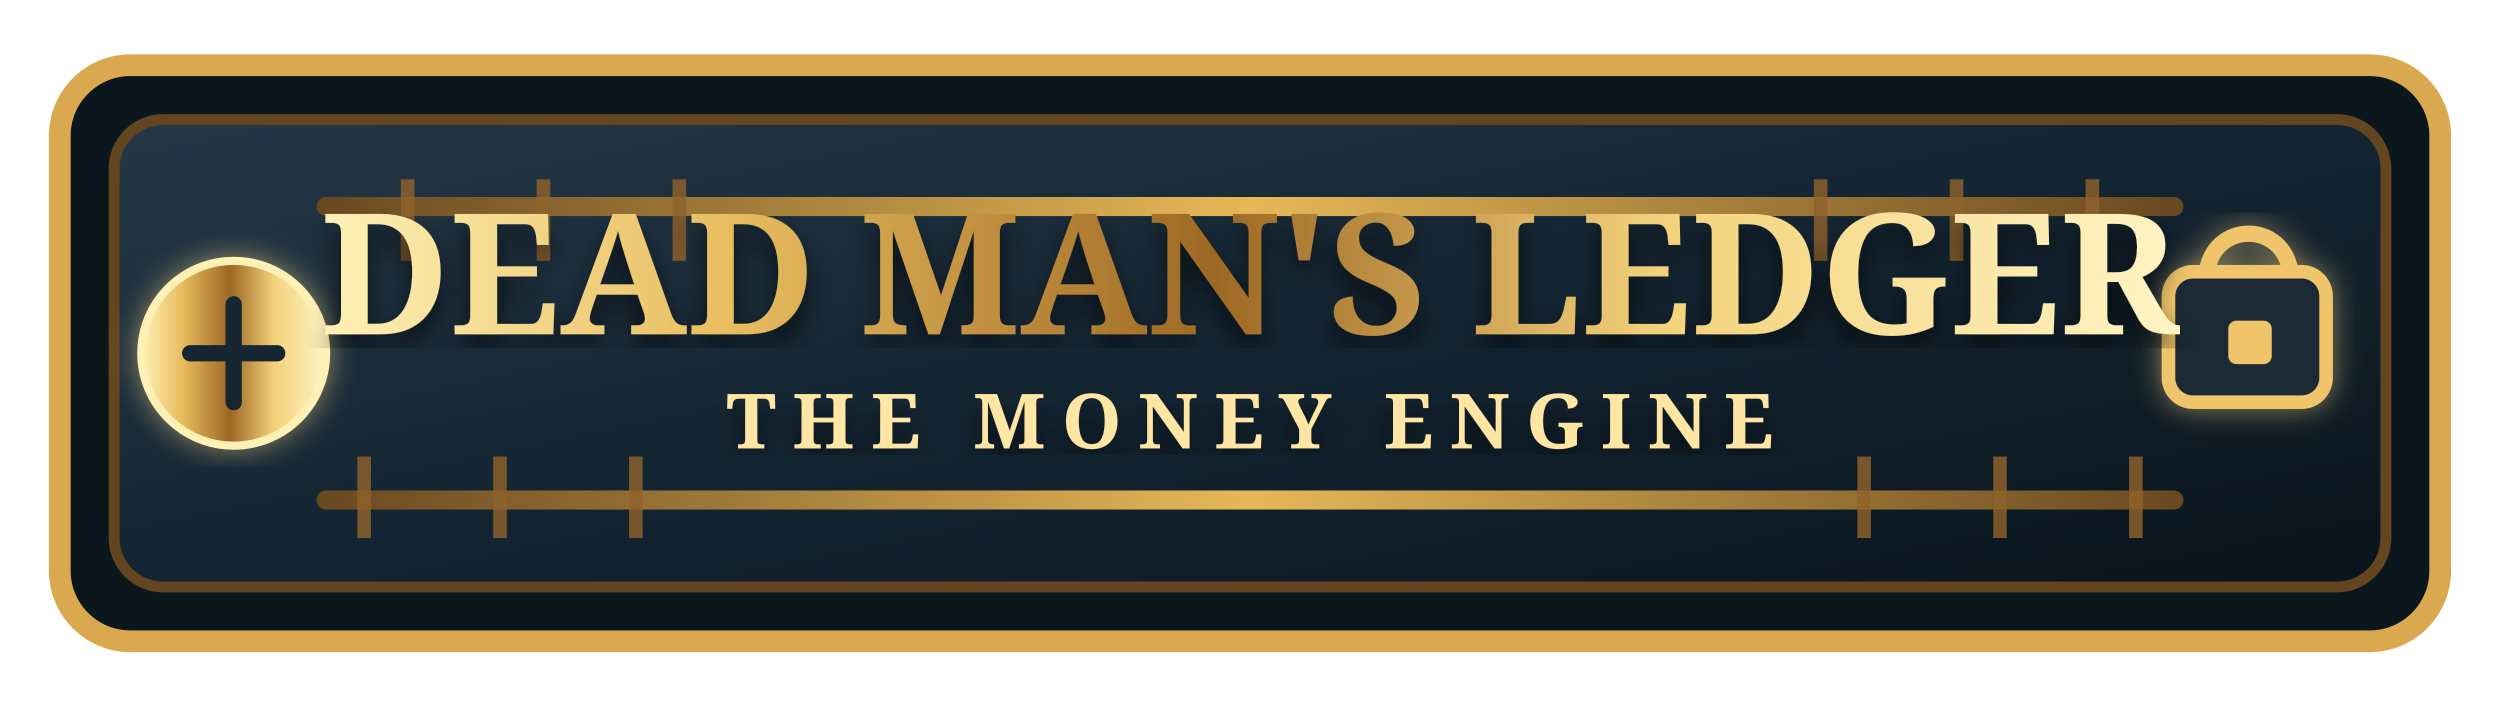
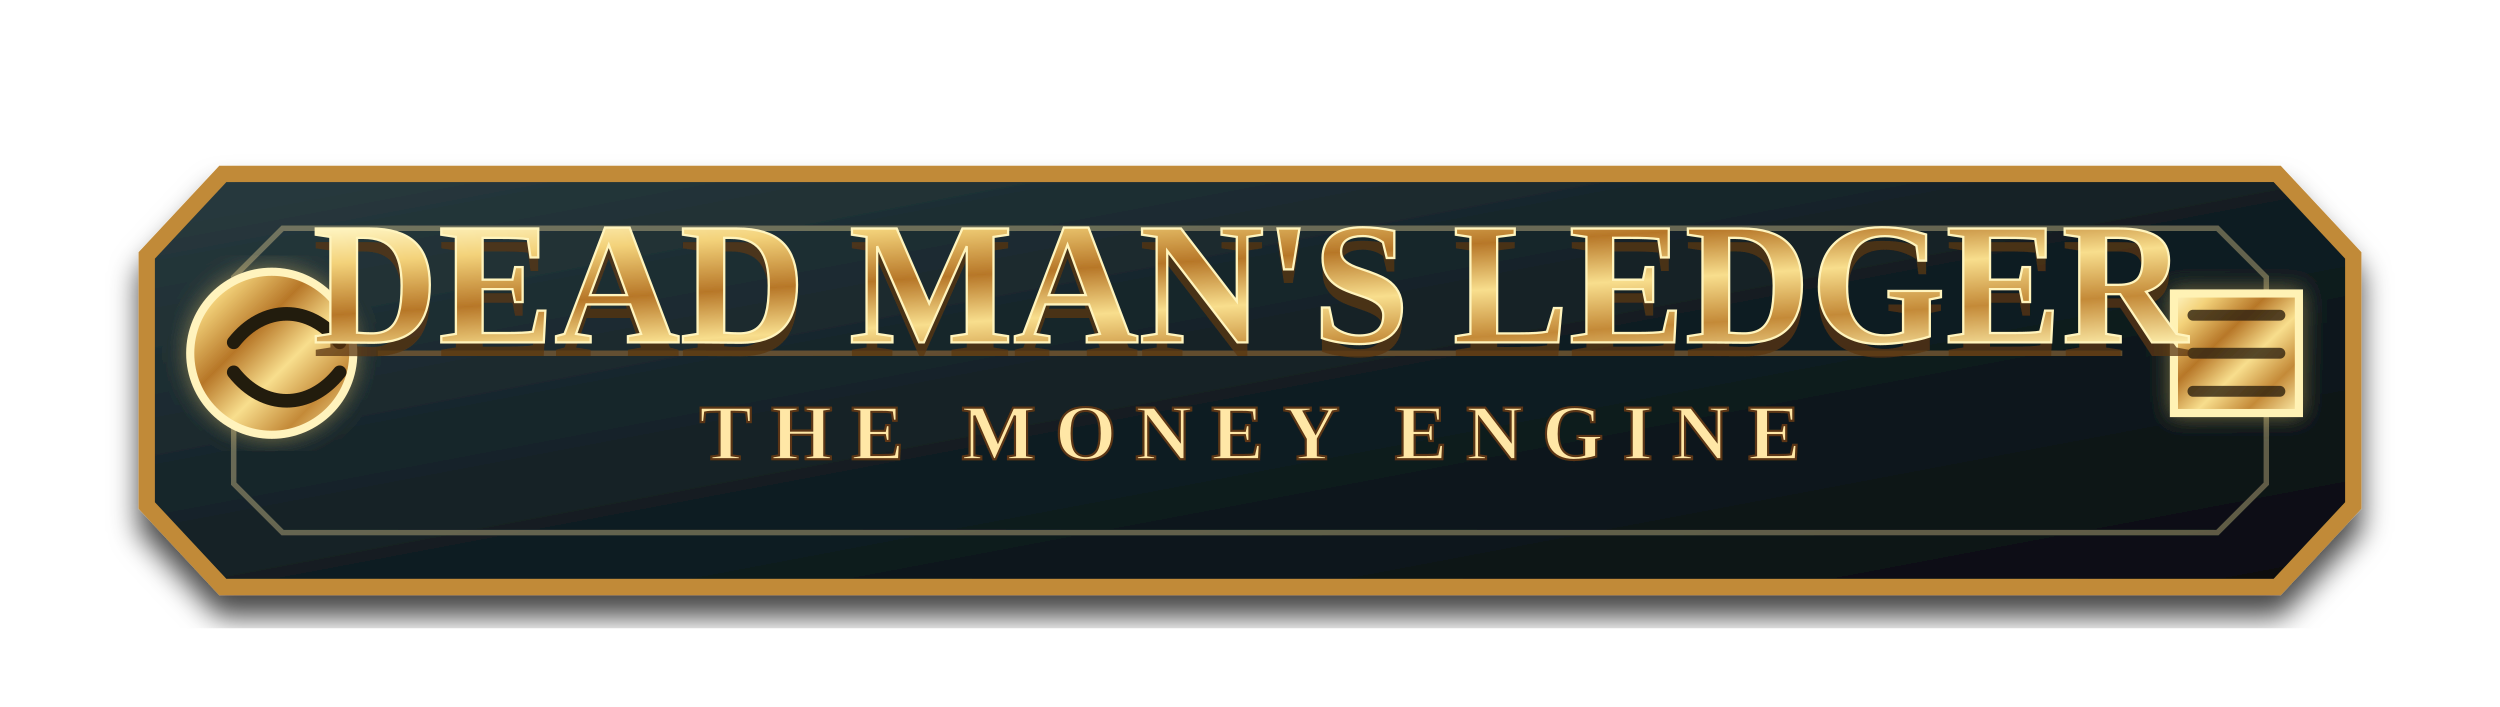
<svg xmlns="http://www.w3.org/2000/svg" viewBox="0 0 920 260" role="img" aria-label="Dead Man's Ledger: The Money Engine gold logo">
  <defs>
-     <linearGradient id="plaque" x1="0" x2="1" y1="0" y2="1">
-       <stop offset="0" stop-color="#253847" />
-       <stop offset=".52" stop-color="#132431" />
-       <stop offset="1" stop-color="#0a141c" />
+     <linearGradient id="gold" x1="0" x2="1" y1="0" y2="1">
+       <stop offset="0" stop-color="#fff6c5" />
+       <stop offset=".16" stop-color="#f3d27a" />
+       <stop offset=".38" stop-color="#b77728" />
+       <stop offset=".58" stop-color="#f8de8d" />
+       <stop offset=".78" stop-color="#c48a38" />
+       <stop offset="1" stop-color="#fff0ad" />
    </linearGradient>
-     <linearGradient id="gold" x1="0" x2="1">
-       <stop offset="0" stop-color="#fff2b7" />
-       <stop offset=".22" stop-color="#e8bd5f" />
-       <stop offset=".48" stop-color="#9d6824" />
-       <stop offset=".72" stop-color="#f4d27b" />
-       <stop offset="1" stop-color="#fff5c5" />
+     <linearGradient id="darkMetal" x1="0" x2="1" y1="0" y2="1">
+       <stop offset="0" stop-color="#293b3f" />
+       <stop offset=".55" stop-color="#101d22" />
+       <stop offset="1" stop-color="#070d10" />
    </linearGradient>
-     <linearGradient id="rail" x1="0" x2="1">
-       <stop offset="0" stop-color="#684820" />
-       <stop offset=".5" stop-color="#e6b857" />
-       <stop offset="1" stop-color="#684820" />
-     </linearGradient>
-     <filter id="shadow">
-       <feDropShadow dx="0" dy="6" stdDeviation="5" flood-color="#000" flood-opacity=".62" />
+     <filter id="drop">
+       <feDropShadow dx="0" dy="8" stdDeviation="5" flood-color="#000" flood-opacity=".72" />
    </filter>
-     <filter id="coinGlow">
-       <feDropShadow dx="0" dy="0" stdDeviation="5" flood-color="#f6d67f" flood-opacity=".55" />
+     <filter id="softGlow">
+       <feDropShadow dx="0" dy="0" stdDeviation="4" flood-color="#f7d36f" flood-opacity=".44" />
    </filter>
  </defs>
-   <rect x="22" y="24" width="876" height="212" rx="26" fill="#0c161d" stroke="#d9a84f" stroke-width="8" />
-   <rect x="42" y="44" width="836" height="172" rx="18" fill="url(#plaque)" stroke="#63451f" stroke-width="4" />
-   <path d="M120 76h680M120 184h680" stroke="url(#rail)" stroke-width="7" stroke-linecap="round" />
-   <path d="M150 66v30M200 66v30M250 66v30M670 66v30M720 66v30M770 66v30" stroke="#8f622b" stroke-width="5" opacity=".82" />
-   <path d="M134 168v30M184 168v30M234 168v30M686 168v30M736 168v30M786 168v30" stroke="#8f622b" stroke-width="5" opacity=".82" />
-   <g filter="url(#coinGlow)">
-     <circle cx="86" cy="130" r="34" fill="url(#gold)" stroke="#fff0b5" stroke-width="3" />
-     <path d="M70 130h32M86 112v36" stroke="#172633" stroke-width="6" stroke-linecap="round" />
-     <rect x="798" y="100" width="58" height="48" rx="9" fill="#1b2a34" stroke="#f0c46a" stroke-width="5" />
-     <path d="M812 101c2-20 29-20 31 0" fill="none" stroke="#f0c46a" stroke-width="6" />
-     <rect x="820" y="118" width="16" height="16" rx="3" fill="#f0c46a" />
+   <g filter="url(#drop)">
+     <path d="M82 64h756l28 30v92l-28 30H82l-28-30V94z" fill="url(#darkMetal)" stroke="#c18a39" stroke-width="6" />
+     <path d="M104 84h712l18 18v76l-18 18H104l-18-18v-76z" fill="none" stroke="#ffe4a1" stroke-width="2" opacity=".35" />
+     <path d="M139 130h642" stroke="#7c5c31" stroke-width="2" opacity=".75" />
+     <g filter="url(#softGlow)">
+       <circle cx="100" cy="130" r="30" fill="url(#gold)" stroke="#fff3bd" stroke-width="3" />
+       <path d="M86 126c11-14 28-14 39 0M86 137c11 14 28 14 39 0" fill="none" stroke="#241a0c" stroke-width="5" stroke-linecap="round" />
+       <path d="M800 108h46v44h-46z" rx="5" fill="url(#gold)" stroke="#fff2b5" stroke-width="3" />
+       <path d="M807 116h32M807 130h32M807 144h32" stroke="#2a1d0d" stroke-width="4" stroke-linecap="round" opacity=".78" />
+     </g>
+     <text x="460" y="126" text-anchor="middle" font-family="Georgia, 'Times New Roman', serif" font-size="64" font-weight="900" fill="#5a3511" opacity=".75" transform="translate(0 5)">DEAD MAN'S LEDGER</text>
+     <text x="460" y="126" text-anchor="middle" font-family="Georgia, 'Times New Roman', serif" font-size="64" font-weight="900" fill="url(#gold)" stroke="#fff4bd" stroke-width=".85">DEAD MAN'S LEDGER</text>
+     <text x="460" y="169" text-anchor="middle" font-family="Georgia, 'Times New Roman', serif" font-size="29" font-weight="800" letter-spacing="7" fill="#ffe7a6" stroke="#5b3613" stroke-width=".8">THE MONEY ENGINE</text>
+     <path d="M216 188h488" stroke="url(#gold)" stroke-width="3" stroke-linecap="round" opacity=".92" />
  </g>
-   <text x="460" y="123" text-anchor="middle" font-family="Georgia, serif" font-size="62" font-weight="800" fill="url(#gold)" filter="url(#shadow)">DEAD MAN'S LEDGER</text>
-   <text x="460" y="165" text-anchor="middle" font-family="Georgia, serif" font-size="28" font-weight="700" letter-spacing="6" fill="#ffe6a4" filter="url(#shadow)">THE MONEY ENGINE</text>
</svg>
